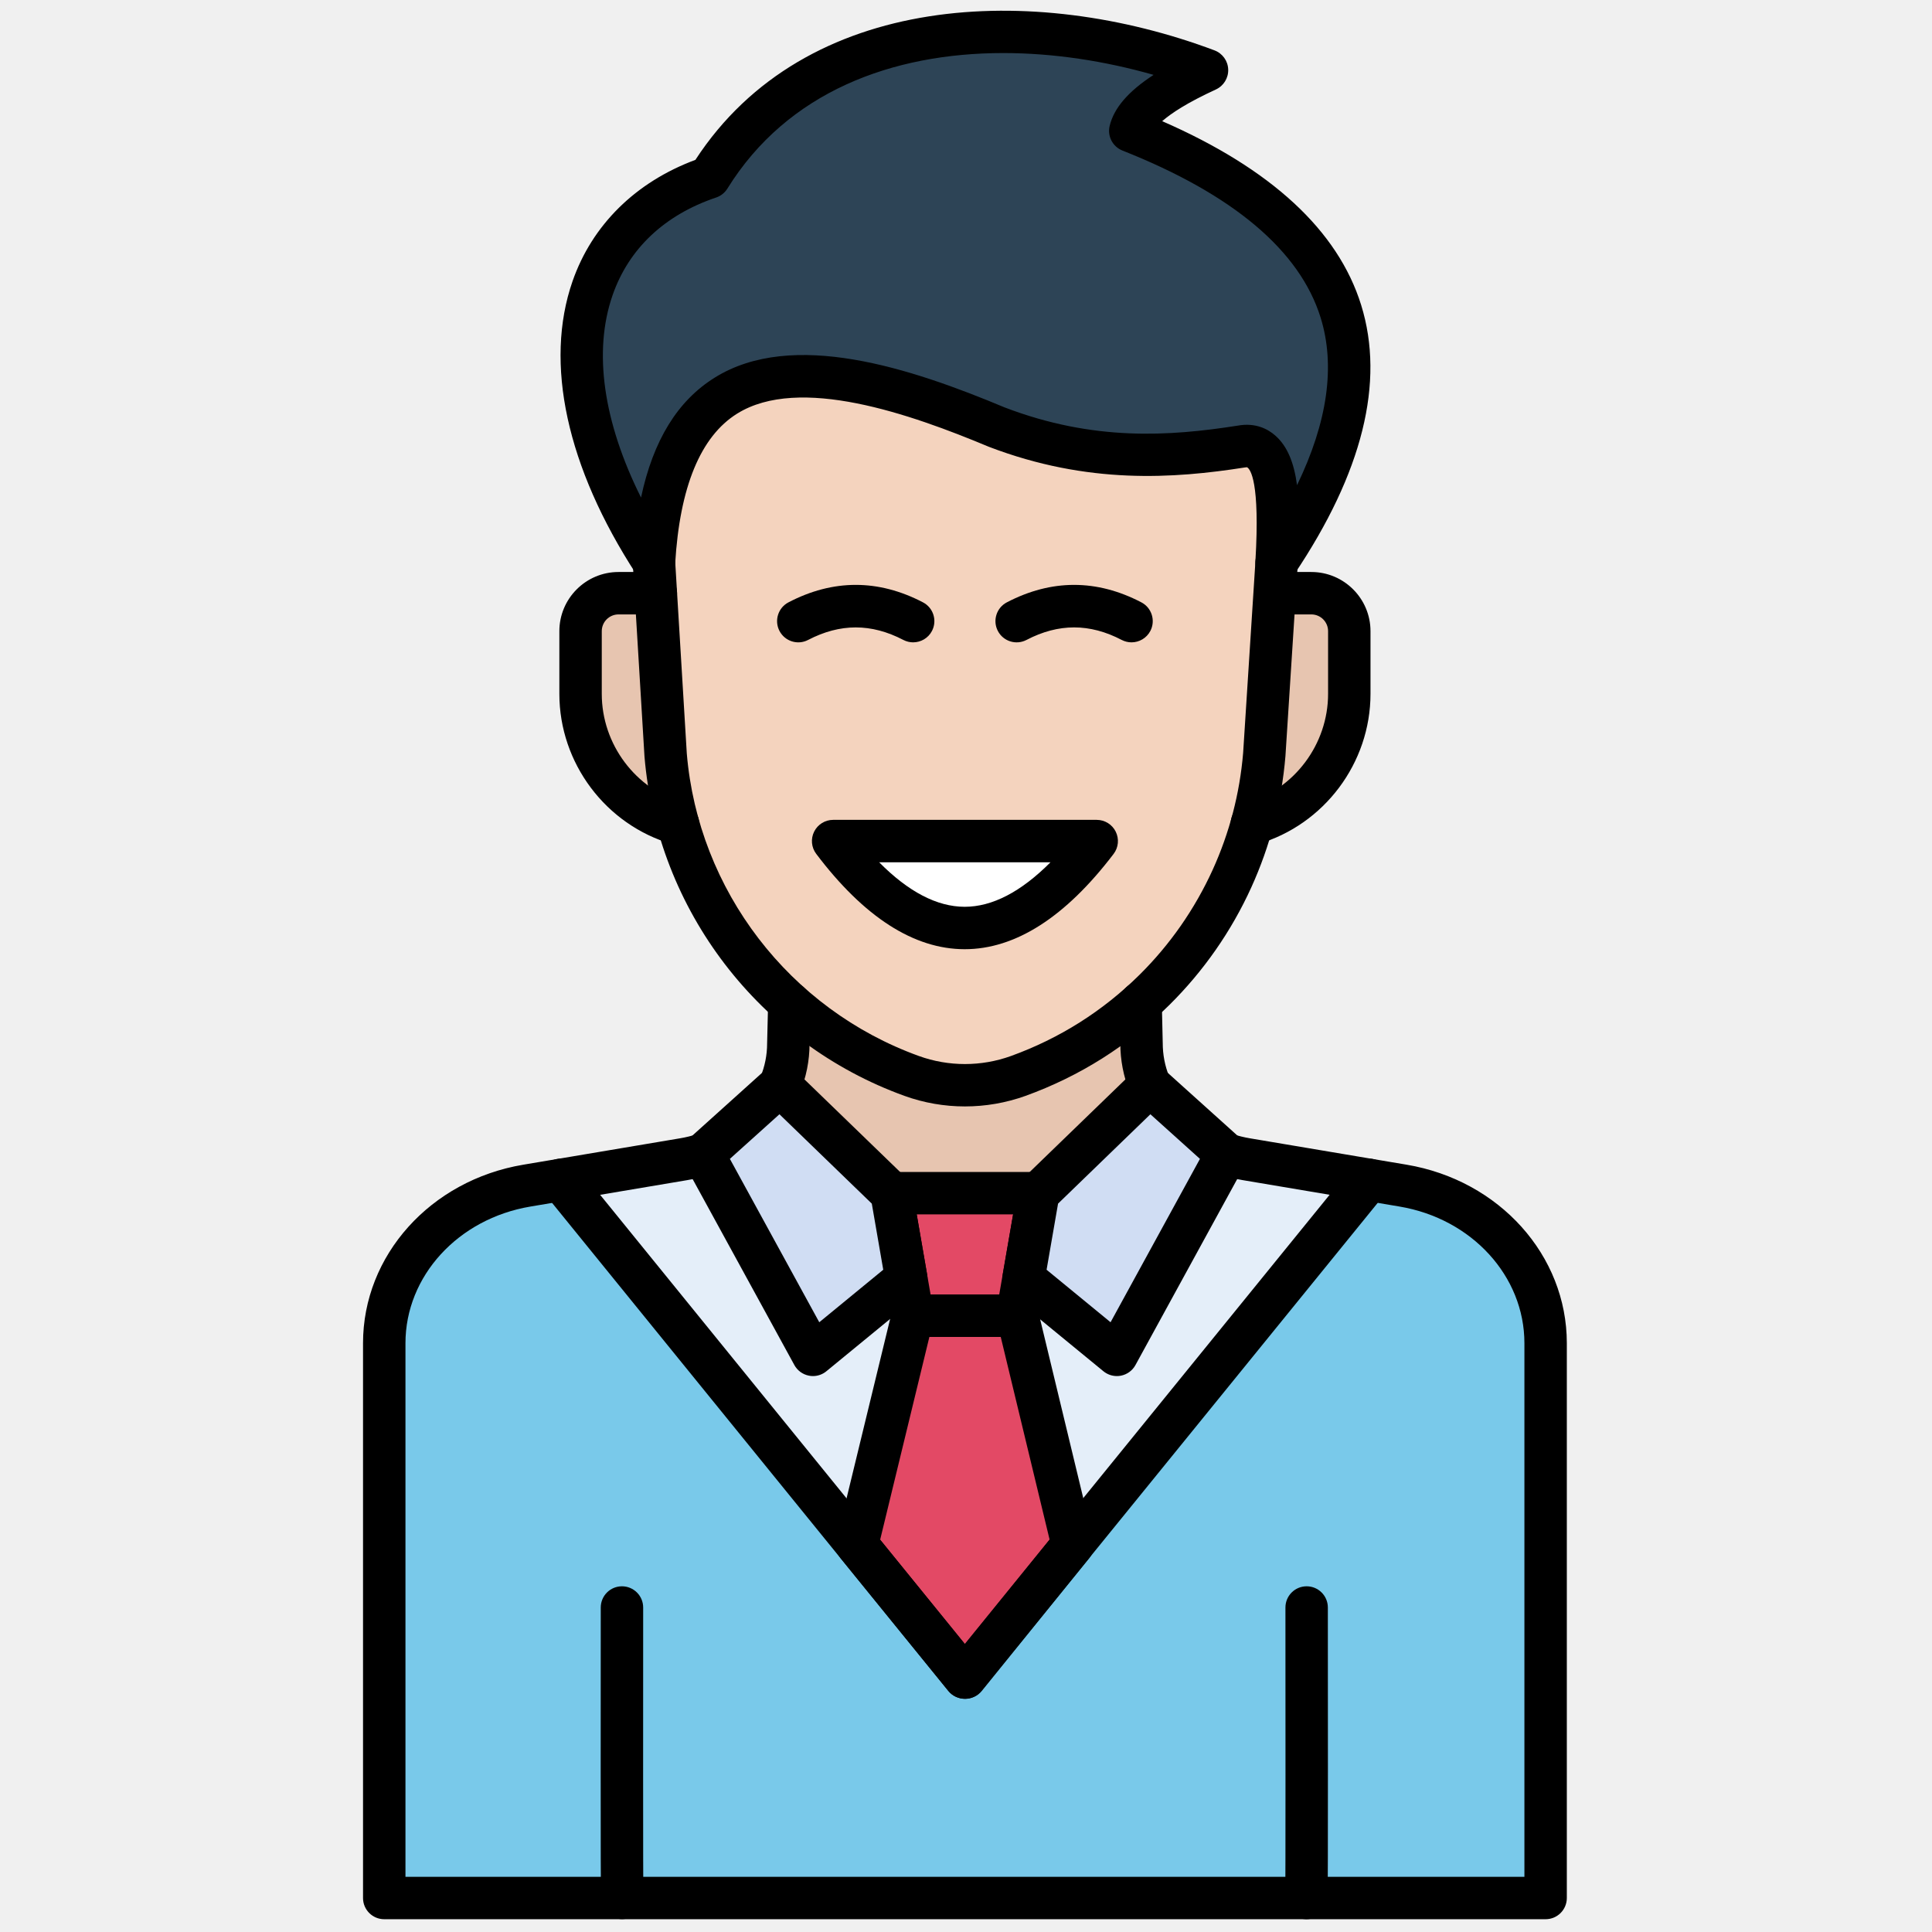
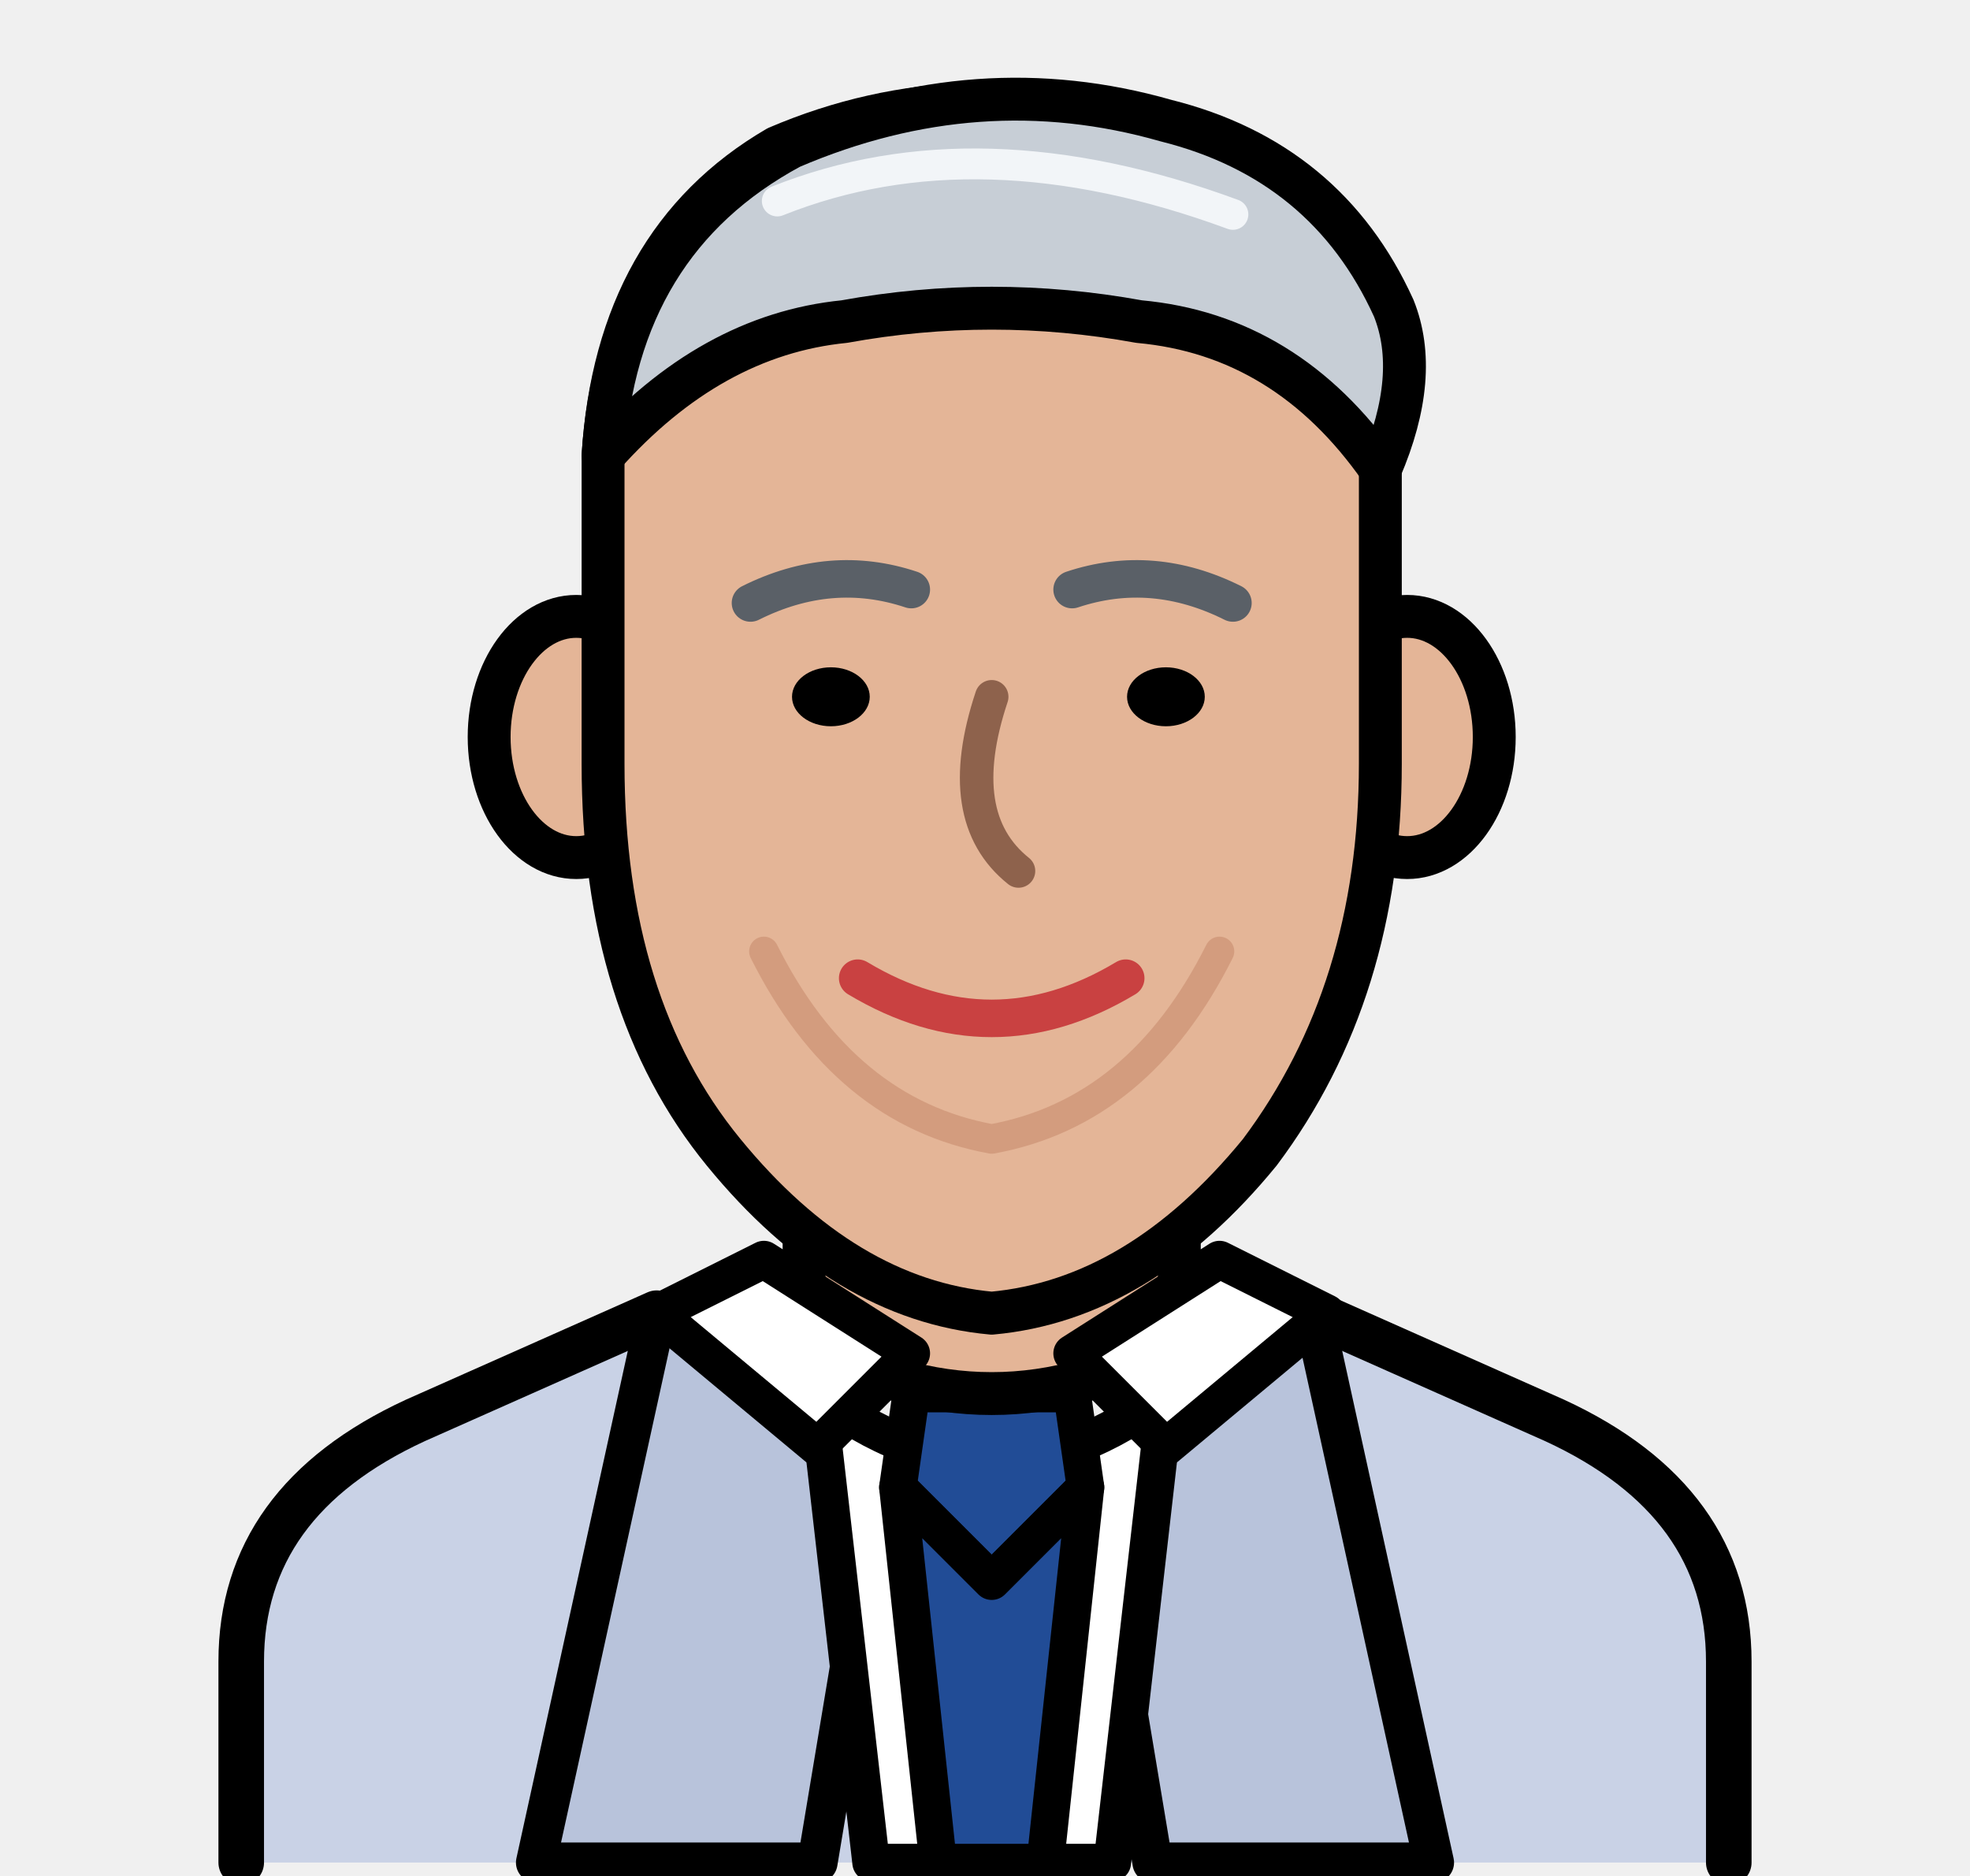
- <svg xmlns="http://www.w3.org/2000/svg" version="1.1" width="256" height="256" viewBox="0 0 256 256" xml:space="preserve">
-   <g style="stroke: none; stroke-width: 0; stroke-dasharray: none; stroke-linecap: butt; stroke-linejoin: miter; stroke-miterlimit: 10; fill: none; fill-rule: nonzero; opacity: 1;" transform="translate(1.406593 1.406593) scale(2.81 2.81)">
-     <path d="M 30.408 27.503 h -1.762 c -0.99 0 -1.792 0.802 -1.792 1.792 v 2.961 c 0 2.906 1.942 5.358 4.598 6.131 L 30.408 27.503 z" style="stroke: none; stroke-width: 1; stroke-dasharray: none; stroke-linecap: butt; stroke-linejoin: miter; stroke-miterlimit: 10; fill: rgb(231,197,176); fill-rule: nonzero; opacity: 1;" transform=" matrix(1 0 0 1 0 0) " stroke-linecap="round" />
-     <path d="M 59.659 27.503 h 1.694 c 0.99 0 1.792 0.802 1.792 1.792 v 2.959 c 0 2.907 -1.942 5.36 -4.599 6.133 L 59.659 27.503 z" style="stroke: none; stroke-width: 1; stroke-dasharray: none; stroke-linecap: butt; stroke-linejoin: miter; stroke-miterlimit: 10; fill: rgb(231,197,176); fill-rule: nonzero; opacity: 1;" transform=" matrix(1 0 0 1 0 0) " stroke-linecap="round" />
-     <path d="M 57.339 53.934 c 0.299 0.097 0.609 0.174 0.929 0.228 l 7.392 1.245 c 3.894 0.656 6.723 3.782 6.723 7.43 V 89 H 45 H 17.618 V 62.837 c 0 -3.648 2.829 -6.774 6.723 -7.43 l 7.392 -1.245 c 0.32 -0.054 0.63 -0.131 0.929 -0.228 H 57.339 z" style="stroke: none; stroke-width: 1; stroke-dasharray: none; stroke-linecap: butt; stroke-linejoin: miter; stroke-miterlimit: 10; fill: rgb(121,201,234); fill-rule: nonzero; opacity: 1;" transform=" matrix(1 0 0 1 0 0) " stroke-linecap="round" />
-     <path d="M 57.339 53.934 c 0.299 0.097 0.609 0.174 0.929 0.228 l 5.788 0.975 L 44.993 78.606 l -19.056 -23.47 l 0 0.002 l 5.795 -0.976 c 0.32 -0.054 0.63 -0.131 0.929 -0.228 H 57.339 z" style="stroke: none; stroke-width: 1; stroke-dasharray: none; stroke-linecap: butt; stroke-linejoin: miter; stroke-miterlimit: 10; fill: rgb(228,238,249); fill-rule: nonzero; opacity: 1;" transform=" matrix(1 0 0 1 0 0) " stroke-linecap="round" />
-     <path d="M 53.418 46.728 l 0.046 2.03 c 0 2.23 1.437 4.195 3.566 5.072 c -7.985 7.892 -16.011 7.956 -24.047 0.039 l 0.002 0.005 c 2.19 -0.854 3.676 -2.848 3.676 -5.116 l 0.046 -1.917 C 42.307 42.096 47.877 42.011 53.418 46.728 z" style="stroke: none; stroke-width: 1; stroke-dasharray: none; stroke-linecap: butt; stroke-linejoin: miter; stroke-miterlimit: 10; fill: rgb(231,197,176); fill-rule: nonzero; opacity: 1;" transform=" matrix(1 0 0 1 0 0) " stroke-linecap="round" />
-     <path d="M 59.713 26.057 l -0.583 9.072 c -0.172 2.058 -0.698 4.03 -1.524 5.846 c -0.446 0.982 -0.98 1.918 -1.594 2.797 c -0.613 0.88 -1.306 1.703 -2.07 2.458 c -1.79 1.771 -3.968 3.171 -6.429 4.06 l 0 0 c -1.625 0.587 -3.404 0.587 -5.028 0 l 0 0 c -6.502 -2.35 -11.04 -8.272 -11.616 -15.162 l -0.549 -9.072 V 14.724 h 29.392 V 26.057 z" style="stroke: none; stroke-width: 1; stroke-dasharray: none; stroke-linecap: butt; stroke-linejoin: miter; stroke-miterlimit: 10; fill: rgb(244,211,190); fill-rule: nonzero; opacity: 1;" transform=" matrix(1 0 0 1 0 0) " stroke-linecap="round" />
-     <path d="M 51.221 39.204 c -4.148 5.452 -8.295 5.489 -12.443 0 H 51.221 z" style="stroke: none; stroke-width: 1; stroke-dasharray: none; stroke-linecap: butt; stroke-linejoin: miter; stroke-miterlimit: 10; fill: rgb(255,255,255); fill-rule: nonzero; opacity: 1;" transform=" matrix(1 0 0 1 0 0) " stroke-linecap="round" />
-     <path d="M 59.713 26.057 c 6.491 -9.661 3.546 -16.244 -6.906 -20.381 c 0.228 -0.955 1.544 -1.909 3.621 -2.863 c -8.595 -3.229 -18.817 -2.491 -23.493 5.061 c -6.406 2.16 -8.368 9.33 -2.615 18.183 c 0.642 -10.837 7.676 -9.956 16.17 -6.401 c 4.295 1.643 8.023 1.474 11.538 0.926 C 59.95 20.223 59.855 23.641 59.713 26.057 z" style="stroke: none; stroke-width: 1; stroke-dasharray: none; stroke-linecap: butt; stroke-linejoin: miter; stroke-miterlimit: 10; fill: rgb(45,68,86); fill-rule: nonzero; opacity: 1;" transform=" matrix(1 0 0 1 0 0) " stroke-linecap="round" />
-     <path d="M 45 51.673 c -0.966 0 -1.932 -0.166 -2.851 -0.498 c -6.841 -2.473 -11.653 -8.754 -12.259 -16.001 l -0.55 -9.085 c -0.034 -0.551 0.386 -1.025 0.938 -1.059 c 0.547 -0.03 1.025 0.386 1.059 0.938 l 0.548 9.062 c 0.54 6.449 4.836 12.057 10.944 14.265 c 1.4 0.506 2.943 0.506 4.343 0 c 2.291 -0.829 4.329 -2.116 6.058 -3.826 c 0.718 -0.71 1.374 -1.49 1.95 -2.316 c 0.58 -0.833 1.085 -1.72 1.502 -2.636 c 0.793 -1.744 1.276 -3.597 1.437 -5.509 l 0.58 -9.042 c 0.036 -0.551 0.489 -0.97 1.063 -0.934 c 0.551 0.036 0.969 0.511 0.934 1.062 l -0.582 9.062 c -0.181 2.161 -0.722 4.236 -1.61 6.189 c -0.466 1.026 -1.032 2.02 -1.682 2.952 c -0.646 0.926 -1.38 1.799 -2.185 2.595 c -1.936 1.915 -4.218 3.357 -6.784 4.285 C 46.933 51.507 45.966 51.673 45 51.673 z" style="stroke: none; stroke-width: 1; stroke-dasharray: none; stroke-linecap: butt; stroke-linejoin: miter; stroke-miterlimit: 10; fill: rgb(0,0,0); fill-rule: nonzero; opacity: 1;" transform=" matrix(1 0 0 1 0 0) " stroke-linecap="round" />
-     <path d="M 42.559 29.789 c -0.156 0 -0.313 -0.036 -0.461 -0.113 c -1.512 -0.788 -2.981 -0.788 -4.493 0 c -0.489 0.256 -1.093 0.065 -1.349 -0.424 c -0.255 -0.49 -0.065 -1.094 0.424 -1.349 c 2.104 -1.098 4.238 -1.098 6.342 0 c 0.49 0.255 0.68 0.859 0.424 1.349 C 43.269 29.593 42.92 29.789 42.559 29.789 z" style="stroke: none; stroke-width: 1; stroke-dasharray: none; stroke-linecap: butt; stroke-linejoin: miter; stroke-miterlimit: 10; fill: rgb(0,0,0); fill-rule: nonzero; opacity: 1;" transform=" matrix(1 0 0 1 0 0) " stroke-linecap="round" />
-     <path d="M 52.856 29.789 c -0.155 0 -0.313 -0.036 -0.462 -0.113 c -1.509 -0.788 -2.98 -0.789 -4.491 0 c -0.493 0.256 -1.094 0.065 -1.35 -0.424 c -0.255 -0.49 -0.065 -1.094 0.424 -1.349 c 2.107 -1.098 4.239 -1.097 6.343 0 c 0.489 0.255 0.679 0.859 0.424 1.349 C 53.565 29.593 53.217 29.789 52.856 29.789 z" style="stroke: none; stroke-width: 1; stroke-dasharray: none; stroke-linecap: butt; stroke-linejoin: miter; stroke-miterlimit: 10; fill: rgb(0,0,0); fill-rule: nonzero; opacity: 1;" transform=" matrix(1 0 0 1 0 0) " stroke-linecap="round" />
-     <path d="M 44.989 44.259 c -0.003 0 -0.006 0 -0.009 0 c -2.389 -0.004 -4.741 -1.517 -6.992 -4.496 c -0.229 -0.303 -0.267 -0.709 -0.097 -1.049 c 0.169 -0.339 0.516 -0.554 0.895 -0.554 h 12.429 c 0.38 0 0.728 0.215 0.896 0.556 c 0.169 0.341 0.131 0.748 -0.1 1.05 C 49.742 42.747 47.38 44.259 44.989 44.259 z M 40.956 40.16 c 1.377 1.392 2.727 2.096 4.027 2.099 c 0.002 0 0.004 0 0.006 0 c 1.303 0 2.658 -0.705 4.046 -2.099 H 40.956 z" style="stroke: none; stroke-width: 1; stroke-dasharray: none; stroke-linecap: butt; stroke-linejoin: miter; stroke-miterlimit: 10; fill: rgb(0,0,0); fill-rule: nonzero; opacity: 1;" transform=" matrix(1 0 0 1 0 0) " stroke-linecap="round" />
-     <path d="M 31.469 39.344 c -0.092 0 -0.187 -0.013 -0.28 -0.04 c -3.128 -0.91 -5.313 -3.823 -5.313 -7.084 v -2.958 c 0 -1.539 1.251 -2.79 2.79 -2.79 h 1.76 c 0.552 0 1 0.448 1 1 s -0.448 1 -1 1 h -1.76 c -0.436 0 -0.79 0.354 -0.79 0.79 v 2.958 c 0 2.377 1.592 4.5 3.872 5.163 c 0.53 0.154 0.835 0.709 0.681 1.24 C 32.301 39.06 31.902 39.344 31.469 39.344 z" style="stroke: none; stroke-width: 1; stroke-dasharray: none; stroke-linecap: butt; stroke-linejoin: miter; stroke-miterlimit: 10; fill: rgb(0,0,0); fill-rule: nonzero; opacity: 1;" transform=" matrix(1 0 0 1 0 0) " stroke-linecap="round" />
-     <path d="M 58.53 39.344 c -0.434 0 -0.833 -0.284 -0.96 -0.721 c -0.154 -0.53 0.15 -1.085 0.681 -1.24 c 2.281 -0.663 3.874 -2.787 3.874 -5.165 v -2.956 c 0 -0.436 -0.354 -0.79 -0.79 -0.79 h -1.692 c -0.553 0 -1 -0.448 -1 -1 s 0.447 -1 1 -1 h 1.692 c 1.538 0 2.79 1.251 2.79 2.79 v 2.956 c 0 3.262 -2.186 6.175 -5.315 7.086 C 58.716 39.331 58.622 39.344 58.53 39.344 z" style="stroke: none; stroke-width: 1; stroke-dasharray: none; stroke-linecap: butt; stroke-linejoin: miter; stroke-miterlimit: 10; fill: rgb(0,0,0); fill-rule: nonzero; opacity: 1;" transform=" matrix(1 0 0 1 0 0) " stroke-linecap="round" />
-     <path d="M 28.834 89.996 c -0.533 0 -0.975 -0.416 -0.998 -0.952 c -0.016 -0.354 -0.011 -11.48 -0.008 -13.744 c 0.001 -0.552 0.448 -0.999 1 -0.999 c 0 0 0.001 0 0.001 0 c 0.552 0.001 1 0.449 0.999 1.001 c -0.004 3.305 -0.005 13.256 0.007 13.661 c 0.016 0.549 -0.415 1.013 -0.963 1.032 C 28.859 89.996 28.847 89.996 28.834 89.996 z" style="stroke: none; stroke-width: 1; stroke-dasharray: none; stroke-linecap: butt; stroke-linejoin: miter; stroke-miterlimit: 10; fill: rgb(0,0,0); fill-rule: nonzero; opacity: 1;" transform=" matrix(1 0 0 1 0 0) " stroke-linecap="round" />
-     <path d="M 61.108 90 c -0.015 0 -0.028 0 -0.043 -0.001 c -0.551 -0.023 -0.979 -0.486 -0.957 -1.036 c 0.011 -0.422 0.011 -10.441 0.006 -13.66 c -0.001 -0.553 0.446 -1.001 0.998 -1.002 c 0.001 0 0.001 0 0.002 0 c 0.552 0 0.999 0.446 1 0.998 c 0.004 2.331 0.008 13.384 -0.008 13.743 C 62.084 89.579 61.641 90 61.108 90 z" style="stroke: none; stroke-width: 1; stroke-dasharray: none; stroke-linecap: butt; stroke-linejoin: miter; stroke-miterlimit: 10; fill: rgb(0,0,0); fill-rule: nonzero; opacity: 1;" transform=" matrix(1 0 0 1 0 0) " stroke-linecap="round" />
-     <path d="M 59.696 27.028 c -0.106 0 -0.215 -0.017 -0.319 -0.052 c -0.428 -0.145 -0.705 -0.557 -0.679 -1.007 c 0.223 -3.771 -0.242 -4.347 -0.391 -4.434 c 0 0 0 0 0 0 c -0.003 -0.001 -0.035 -0.006 -0.11 0.008 c -3.356 0.525 -7.392 0.813 -12.065 -0.974 c -3.71 -1.553 -8.945 -3.389 -11.873 -1.565 c -1.725 1.076 -2.708 3.458 -2.923 7.083 c -0.025 0.431 -0.325 0.797 -0.742 0.908 c -0.419 0.11 -0.859 -0.06 -1.094 -0.422 c -3.279 -5.046 -4.345 -9.951 -3.003 -13.811 c 0.923 -2.653 2.973 -4.675 5.794 -5.724 c 5.19 -7.965 15.987 -8.354 24.477 -5.164 c 0.378 0.142 0.634 0.497 0.647 0.9 C 57.43 3.178 57.2 3.55 56.834 3.719 c -1.352 0.621 -2.108 1.123 -2.532 1.494 c 5.137 2.242 8.291 5.156 9.383 8.672 c 1.128 3.631 0.065 7.904 -3.158 12.701 C 60.337 26.868 60.022 27.028 59.696 27.028 z M 46.81 2.001 c -5.229 0 -10.18 1.822 -13.01 6.391 c -0.123 0.198 -0.31 0.347 -0.531 0.421 c -2.432 0.82 -4.121 2.413 -4.883 4.605 c -0.921 2.649 -0.442 5.971 1.341 9.543 c 0.575 -2.7 1.723 -4.563 3.474 -5.654 c 3.673 -2.291 9.238 -0.452 13.674 1.405 c 4.197 1.604 7.763 1.363 10.984 0.859 c 0.851 -0.157 1.438 0.168 1.779 0.469 c 0.572 0.504 0.882 1.289 1.023 2.337 c 1.442 -2.984 1.817 -5.632 1.112 -7.9 c -0.982 -3.162 -4.126 -5.813 -9.344 -7.878 c -0.462 -0.183 -0.72 -0.678 -0.604 -1.162 c 0.2 -0.839 0.871 -1.625 2.072 -2.407 C 51.592 2.373 49.173 2.001 46.81 2.001 z" style="stroke: none; stroke-width: 1; stroke-dasharray: none; stroke-linecap: butt; stroke-linejoin: miter; stroke-miterlimit: 10; fill: rgb(0,0,0); fill-rule: nonzero; opacity: 1;" transform=" matrix(1 0 0 1 0 0) " stroke-linecap="round" />
-     <polygon points="47.46,61.54 42.54,61.54 41.54,55.76 48.46,55.76 " style="stroke: none; stroke-width: 1; stroke-dasharray: none; stroke-linecap: butt; stroke-linejoin: miter; stroke-miterlimit: 10; fill: rgb(227,73,101); fill-rule: nonzero; opacity: 1;" transform="  matrix(1 0 0 1 0 0) " />
-     <polygon points="47.48,61.54 50.08,72.35 45.02,78.61 45,78.61 39.91,72.35 42.54,61.54 " style="stroke: none; stroke-width: 1; stroke-dasharray: none; stroke-linecap: butt; stroke-linejoin: miter; stroke-miterlimit: 10; fill: rgb(227,73,101); fill-rule: nonzero; opacity: 1;" transform="  matrix(1 0 0 1 0 0) " />
-     <path d="M 47.46 62.542 h -4.92 c -0.486 0 -0.902 -0.35 -0.985 -0.829 l -1 -5.778 c -0.05 -0.291 0.03 -0.589 0.22 -0.814 c 0.19 -0.227 0.47 -0.356 0.765 -0.356 h 6.922 c 0.295 0 0.575 0.13 0.765 0.356 c 0.19 0.226 0.271 0.523 0.221 0.814 l -1.001 5.778 C 48.362 62.192 47.946 62.542 47.46 62.542 z M 43.381 60.542 h 3.237 l 0.654 -3.778 h -4.545 L 43.381 60.542 z" style="stroke: none; stroke-width: 1; stroke-dasharray: none; stroke-linecap: butt; stroke-linejoin: miter; stroke-miterlimit: 10; fill: rgb(0,0,0); fill-rule: nonzero; opacity: 1;" transform=" matrix(1 0 0 1 0 0) " stroke-linecap="round" />
-     <path d="M 45.017 79.607 c -0.301 0 -0.604 -0.136 -0.793 -0.369 l -5.085 -6.259 c -0.197 -0.243 -0.27 -0.563 -0.196 -0.867 l 2.625 -10.807 c 0.109 -0.448 0.51 -0.764 0.972 -0.764 h 4.938 c 0.462 0 0.864 0.316 0.972 0.766 l 2.605 10.805 c 0.073 0.303 0.001 0.621 -0.194 0.863 l -5.066 6.261 C 45.604 79.471 45.319 79.607 45.017 79.607 z M 41.003 72.103 l 4.003 4.928 l 3.988 -4.929 l -2.305 -9.56 h -3.365 L 41.003 72.103 z" style="stroke: none; stroke-width: 1; stroke-dasharray: none; stroke-linecap: butt; stroke-linejoin: miter; stroke-miterlimit: 10; fill: rgb(0,0,0); fill-rule: nonzero; opacity: 1;" transform=" matrix(1 0 0 1 0 0) " stroke-linecap="round" />
-     <polygon points="48.46,55.76 53.72,50.67 57.34,53.93 52.17,63.39 47.77,59.78 " style="stroke: none; stroke-width: 1; stroke-dasharray: none; stroke-linecap: butt; stroke-linejoin: miter; stroke-miterlimit: 10; fill: rgb(208,221,243); fill-rule: nonzero; opacity: 1;" transform="  matrix(1 0 0 1 0 0) " />
-     <polygon points="41.54,55.76 36.28,50.67 32.66,53.93 37.83,63.39 42.23,59.78 " style="stroke: none; stroke-width: 1; stroke-dasharray: none; stroke-linecap: butt; stroke-linejoin: miter; stroke-miterlimit: 10; fill: rgb(208,221,243); fill-rule: nonzero; opacity: 1;" transform="  matrix(1 0 0 1 0 0) " />
-     <path d="M 44.993 79.606 L 44.993 79.606 c -0.301 0 -0.586 -0.136 -0.776 -0.37 L 25.162 55.766 c -0.348 -0.429 -0.283 -1.059 0.146 -1.406 c 0.43 -0.348 1.06 -0.282 1.407 0.146 l 18.279 22.515 l 18.286 -22.515 c 0.349 -0.428 0.978 -0.494 1.407 -0.146 c 0.429 0.349 0.493 0.979 0.146 1.407 L 45.77 79.237 C 45.58 79.471 45.294 79.606 44.993 79.606 z" style="stroke: none; stroke-width: 1; stroke-dasharray: none; stroke-linecap: butt; stroke-linejoin: miter; stroke-miterlimit: 10; fill: rgb(0,0,0); fill-rule: nonzero; opacity: 1;" transform=" matrix(1 0 0 1 0 0) " stroke-linecap="round" />
-     <path d="M 36.28 51.675 c -0.127 0 -0.256 -0.024 -0.38 -0.075 c -0.511 -0.211 -0.754 -0.795 -0.544 -1.306 c 0.21 -0.51 0.317 -1.045 0.317 -1.591 l 0.047 -1.939 c 0.014 -0.552 0.506 -1.006 1.024 -0.975 c 0.552 0.013 0.989 0.471 0.975 1.024 l -0.046 1.915 c 0 0.784 -0.157 1.575 -0.467 2.328 C 37.046 51.441 36.673 51.675 36.28 51.675 z" style="stroke: none; stroke-width: 1; stroke-dasharray: none; stroke-linecap: butt; stroke-linejoin: miter; stroke-miterlimit: 10; fill: rgb(0,0,0); fill-rule: nonzero; opacity: 1;" transform=" matrix(1 0 0 1 0 0) " stroke-linecap="round" />
-     <path d="M 72.382 90 H 17.618 c -0.552 0 -1 -0.447 -1 -1 V 62.837 c 0 -4.14 3.178 -7.679 7.557 -8.416 l 7.392 -1.245 c 0.264 -0.044 0.528 -0.108 0.788 -0.192 c 0.528 -0.173 1.089 0.118 1.259 0.644 s -0.118 1.089 -0.644 1.259 c -0.352 0.114 -0.712 0.202 -1.071 0.263 l -7.391 1.245 c -3.412 0.574 -5.889 3.284 -5.889 6.443 V 88 h 52.764 V 62.837 c 0 -3.159 -2.477 -5.869 -5.889 -6.443 l -7.392 -1.245 c -0.36 -0.061 -0.721 -0.149 -1.071 -0.263 c -0.525 -0.171 -0.813 -0.734 -0.643 -1.26 s 0.735 -0.813 1.26 -0.643 c 0.257 0.083 0.521 0.148 0.785 0.192 l 7.393 1.245 c 4.379 0.737 7.557 4.276 7.557 8.416 V 89 C 73.382 89.553 72.935 90 72.382 90 z" style="stroke: none; stroke-width: 1; stroke-dasharray: none; stroke-linecap: butt; stroke-linejoin: miter; stroke-miterlimit: 10; fill: rgb(0,0,0); fill-rule: nonzero; opacity: 1;" transform=" matrix(1 0 0 1 0 0) " stroke-linecap="round" />
-     <path d="M 53.697 51.619 c -0.397 0 -0.773 -0.238 -0.929 -0.63 c -0.292 -0.733 -0.44 -1.502 -0.44 -2.286 l -0.044 -1.893 c -0.013 -0.552 0.425 -1.01 0.978 -1.022 c 0.544 -0.019 1.01 0.425 1.022 0.977 l 0.044 1.915 c 0 0.552 0.101 1.072 0.298 1.568 c 0.205 0.513 -0.046 1.095 -0.559 1.299 C 53.946 51.597 53.82 51.619 53.697 51.619 z" style="stroke: none; stroke-width: 1; stroke-dasharray: none; stroke-linecap: butt; stroke-linejoin: miter; stroke-miterlimit: 10; fill: rgb(0,0,0); fill-rule: nonzero; opacity: 1;" transform=" matrix(1 0 0 1 0 0) " stroke-linecap="round" />
-     <path d="M 52.166 64.388 c -0.229 0 -0.454 -0.079 -0.635 -0.227 l -4.4 -3.61 c -0.278 -0.229 -0.412 -0.589 -0.351 -0.944 l 0.695 -4.014 c 0.036 -0.209 0.138 -0.4 0.29 -0.548 l 5.26 -5.09 c 0.378 -0.365 0.975 -0.376 1.364 -0.024 l 3.618 3.258 c 0.345 0.311 0.431 0.816 0.208 1.223 l -5.173 9.456 c -0.143 0.262 -0.395 0.445 -0.687 0.502 C 52.293 64.382 52.229 64.388 52.166 64.388 z M 48.851 59.374 l 3.017 2.476 l 4.215 -7.704 l -2.337 -2.104 l -4.354 4.214 L 48.851 59.374 z" style="stroke: none; stroke-width: 1; stroke-dasharray: none; stroke-linecap: butt; stroke-linejoin: miter; stroke-miterlimit: 10; fill: rgb(0,0,0); fill-rule: nonzero; opacity: 1;" transform=" matrix(1 0 0 1 0 0) " stroke-linecap="round" />
-     <path d="M 37.834 64.388 c -0.063 0 -0.127 -0.006 -0.19 -0.019 c -0.292 -0.057 -0.544 -0.24 -0.687 -0.502 l -5.173 -9.456 c -0.222 -0.406 -0.136 -0.912 0.208 -1.223 l 3.618 -3.258 c 0.391 -0.352 0.987 -0.341 1.364 0.024 l 5.26 5.09 c 0.152 0.147 0.254 0.339 0.29 0.548 l 0.695 4.014 c 0.062 0.355 -0.073 0.716 -0.351 0.944 l -4.4 3.61 C 38.288 64.309 38.063 64.388 37.834 64.388 z M 33.917 54.146 l 4.215 7.704 l 3.017 -2.476 l -0.54 -3.118 l -4.355 -4.214 L 33.917 54.146 z" style="stroke: none; stroke-width: 1; stroke-dasharray: none; stroke-linecap: butt; stroke-linejoin: miter; stroke-miterlimit: 10; fill: rgb(0,0,0); fill-rule: nonzero; opacity: 1;" transform=" matrix(1 0 0 1 0 0) " stroke-linecap="round" />
+ <svg xmlns="http://www.w3.org/2000/svg" width="147" height="140" viewBox="0 0 147 140">
+   <g fill="none" stroke-linecap="round" stroke-linejoin="round">
+     <path d="M18 139 V124 Q18 112 31 106 L49 98 L61 111 L74 104 L86 111 L98 98 L116 106 Q129 112 129 124 V139" fill="#C9D2E6" stroke="#000000" stroke-width="3.4" />
+     <path d="M49 98 L40 139 H61 L66 109 Z" fill="#B8C3DB" stroke="#000000" stroke-width="3" />
+     <path d="M98 98 L107 139 H86 L81 109 Z" fill="#B8C3DB" stroke="#000000" stroke-width="3" />
+     <path d="M61 104 Q74 114 87 104 L83 139 H65 Z" fill="#FFFFFF" stroke="#000000" stroke-width="2.8" />
+     <path d="M68 104 H80 L81 111 L74 118 L67 111 Z" fill="#214C96" stroke="#000000" stroke-width="2.8" />
+     <path d="M67 111 L74 118 L81 111 L78 139 H70 Z" fill="#214C96" stroke="#000000" stroke-width="2.8" />
+     <path d="M60 81 H88 V100 Q74 108 60 100 Z" fill="#E4B597" stroke="#000000" stroke-width="3.2" />
+     <ellipse cx="43" cy="55" rx="6.5" ry="9" fill="#E4B597" stroke="#000000" stroke-width="3.2" />
+     <ellipse cx="105" cy="55" rx="6.5" ry="9" fill="#E4B597" stroke="#000000" stroke-width="3.2" />
+     <path d="M45 34 Q46 18 58 11 Q72 5 88 10 Q102 16 103 33 V57 Q103 74 94 86 Q85 97 74 98 Q63 97 54 86 Q45 75 45 57 Z" fill="#E4B597" stroke="#000000" stroke-width="3.2" />
+     <path d="M45 34 Q46 18 59 11 Q73 5 87 9 Q99 12 104 23 Q106 28 103 35 Q96 25 85 24 Q74 22 63 24 Q53 25 45 34 Z" fill="#C7CED6" stroke="#000000" stroke-width="3.2" />
+     <path d="M58 15 Q73 9 92 16" stroke="#F2F5F8" stroke-width="2.3" />
+     <path d="M56 45 Q62 42 68 44" stroke="#5A6067" stroke-width="2.8" />
+     <path d="M80 44 Q86 42 92 45" stroke="#5A6067" stroke-width="2.8" />
+     <ellipse cx="62" cy="52" rx="2.9" ry="2.2" fill="#000000" stroke="none" />
+     <ellipse cx="87" cy="52" rx="2.9" ry="2.2" fill="#000000" stroke="none" />
+     <path d="M74 52 Q71 61 76 65" stroke="#8E624C" stroke-width="2.5" />
+     <path d="M64 73 Q74 79 84 73" stroke="#C94141" stroke-width="2.8" />
+     <path d="M57 71 Q63 83 74 85 Q85 83 91 71" stroke="#D39C7E" stroke-width="2.2" />
+     <path d="M49 98 L61 108 L68 101 L57 94 Z" fill="#FFFFFF" stroke="#000000" stroke-width="2.8" />
+     <path d="M99 98 L87 108 L80 101 L91 94 Z" fill="#FFFFFF" stroke="#000000" stroke-width="2.8" />
  </g>
</svg>
